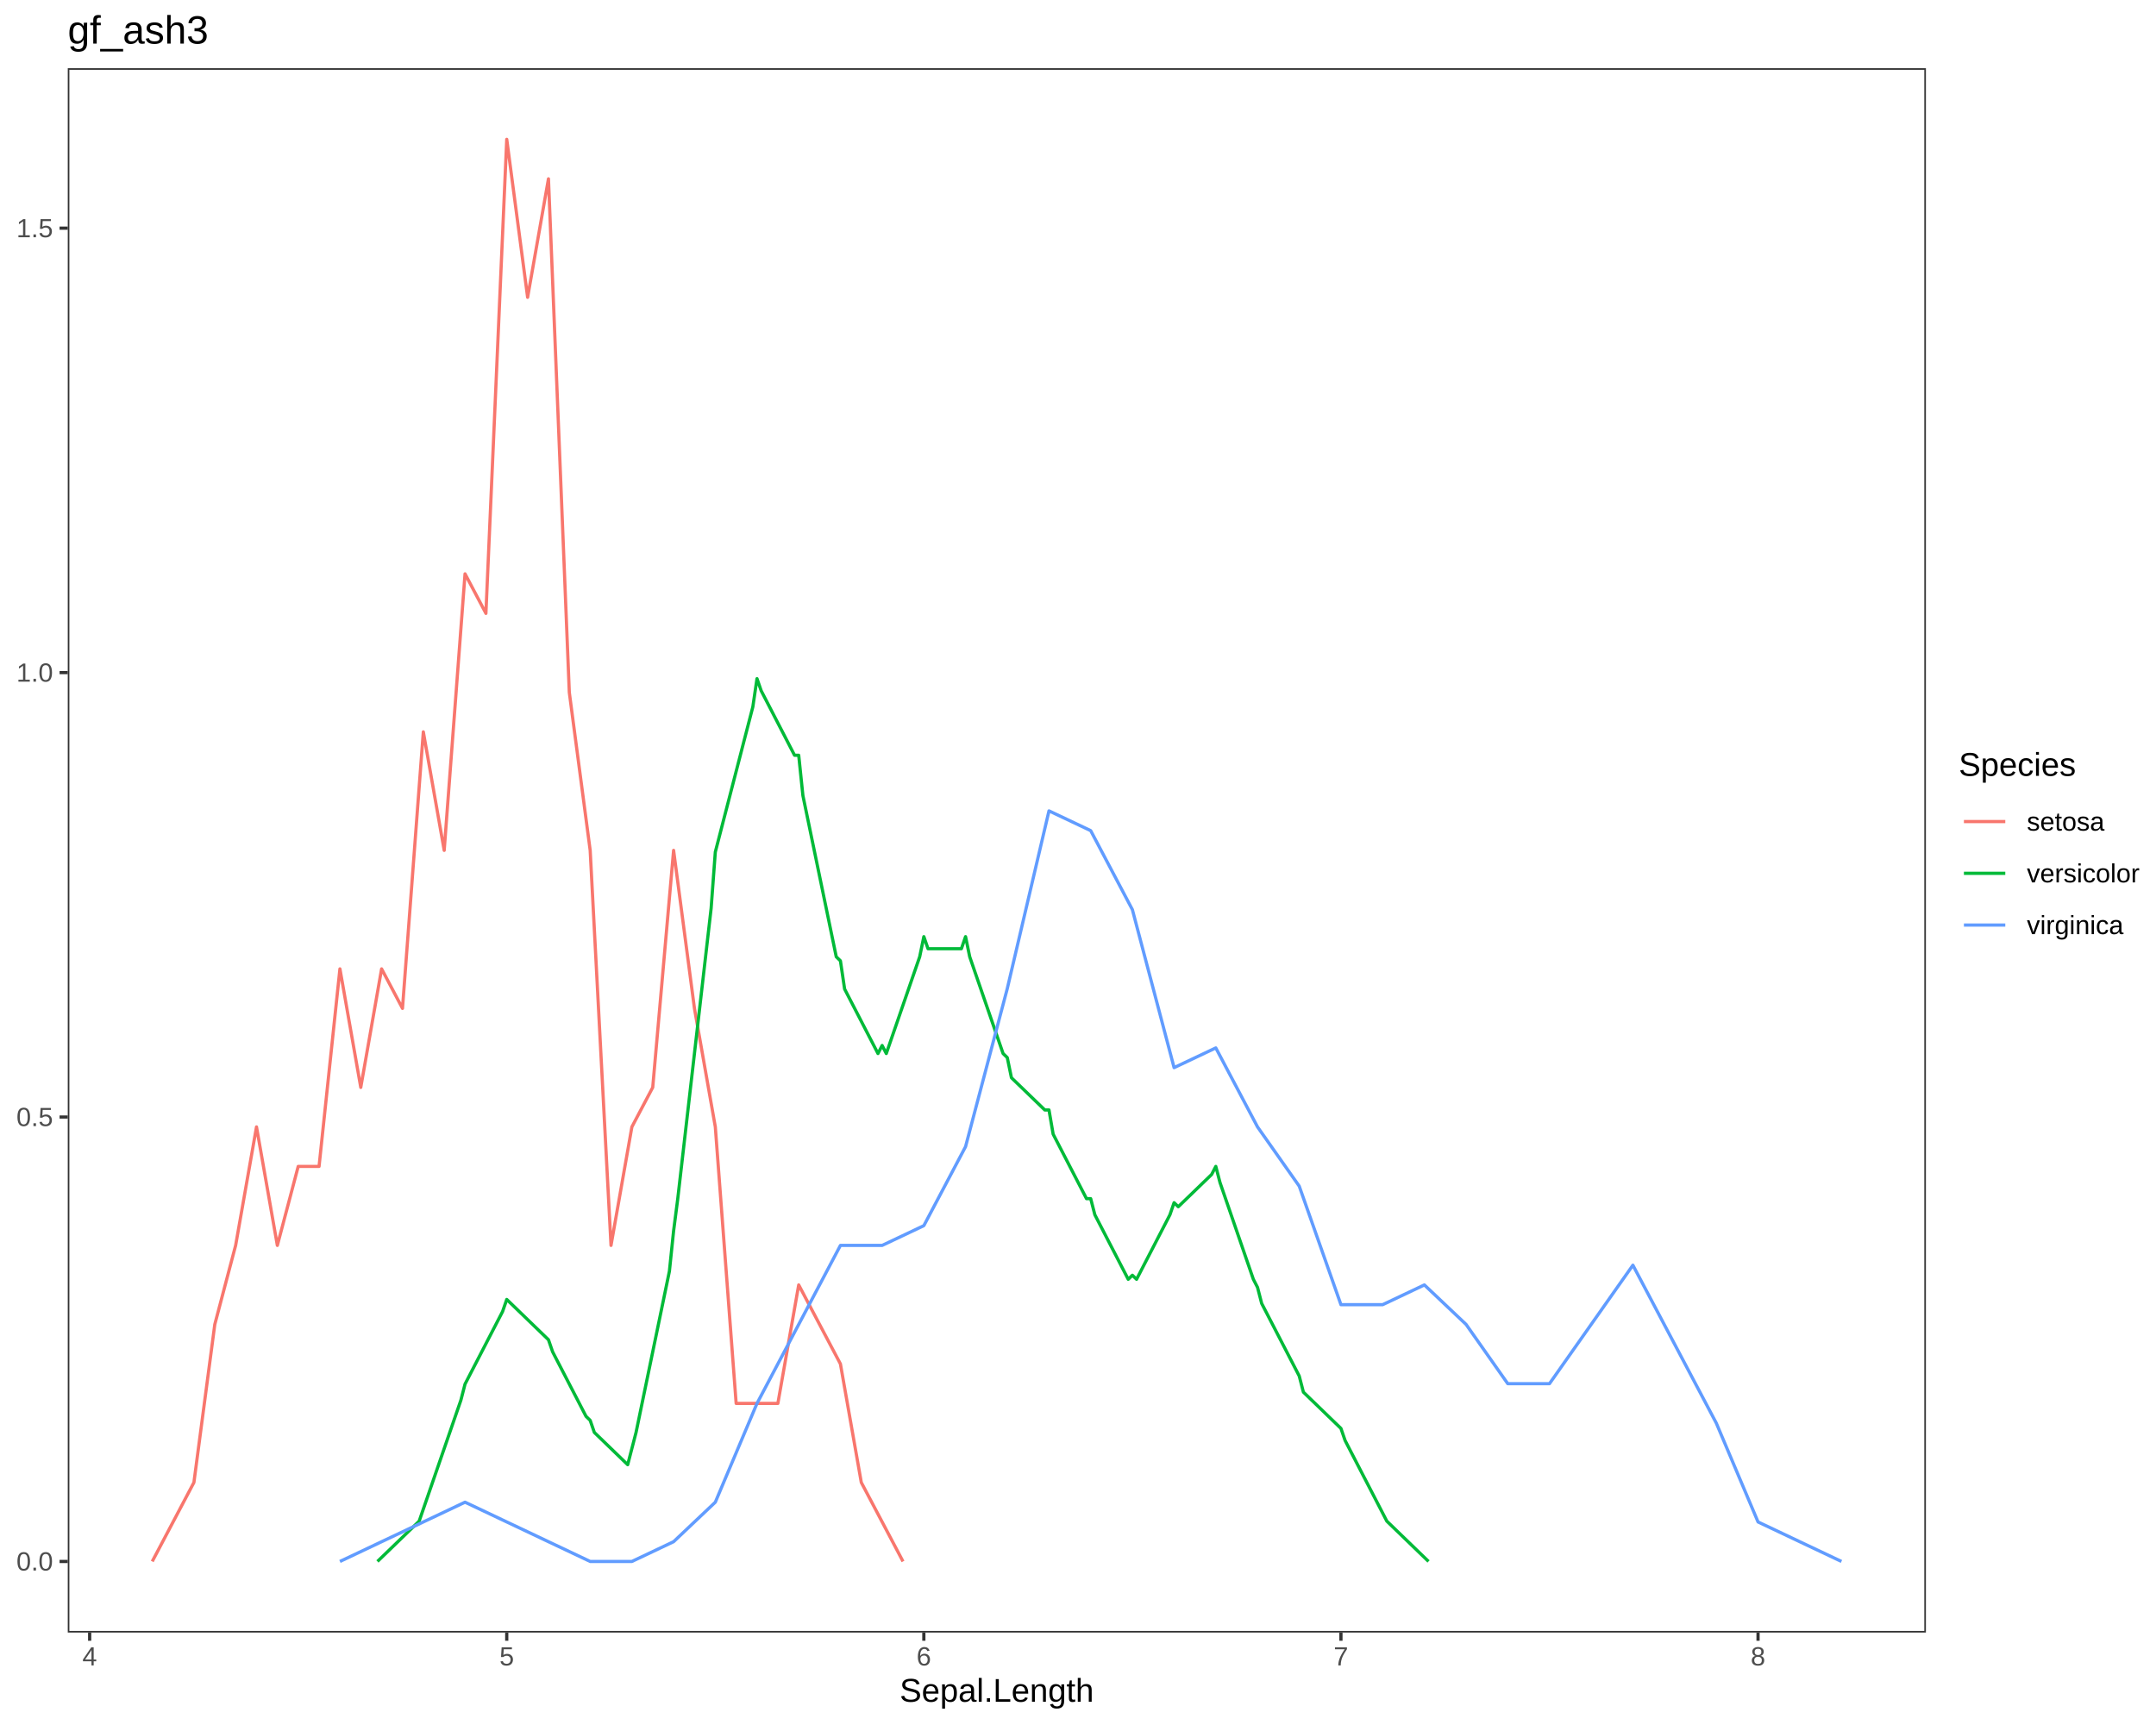
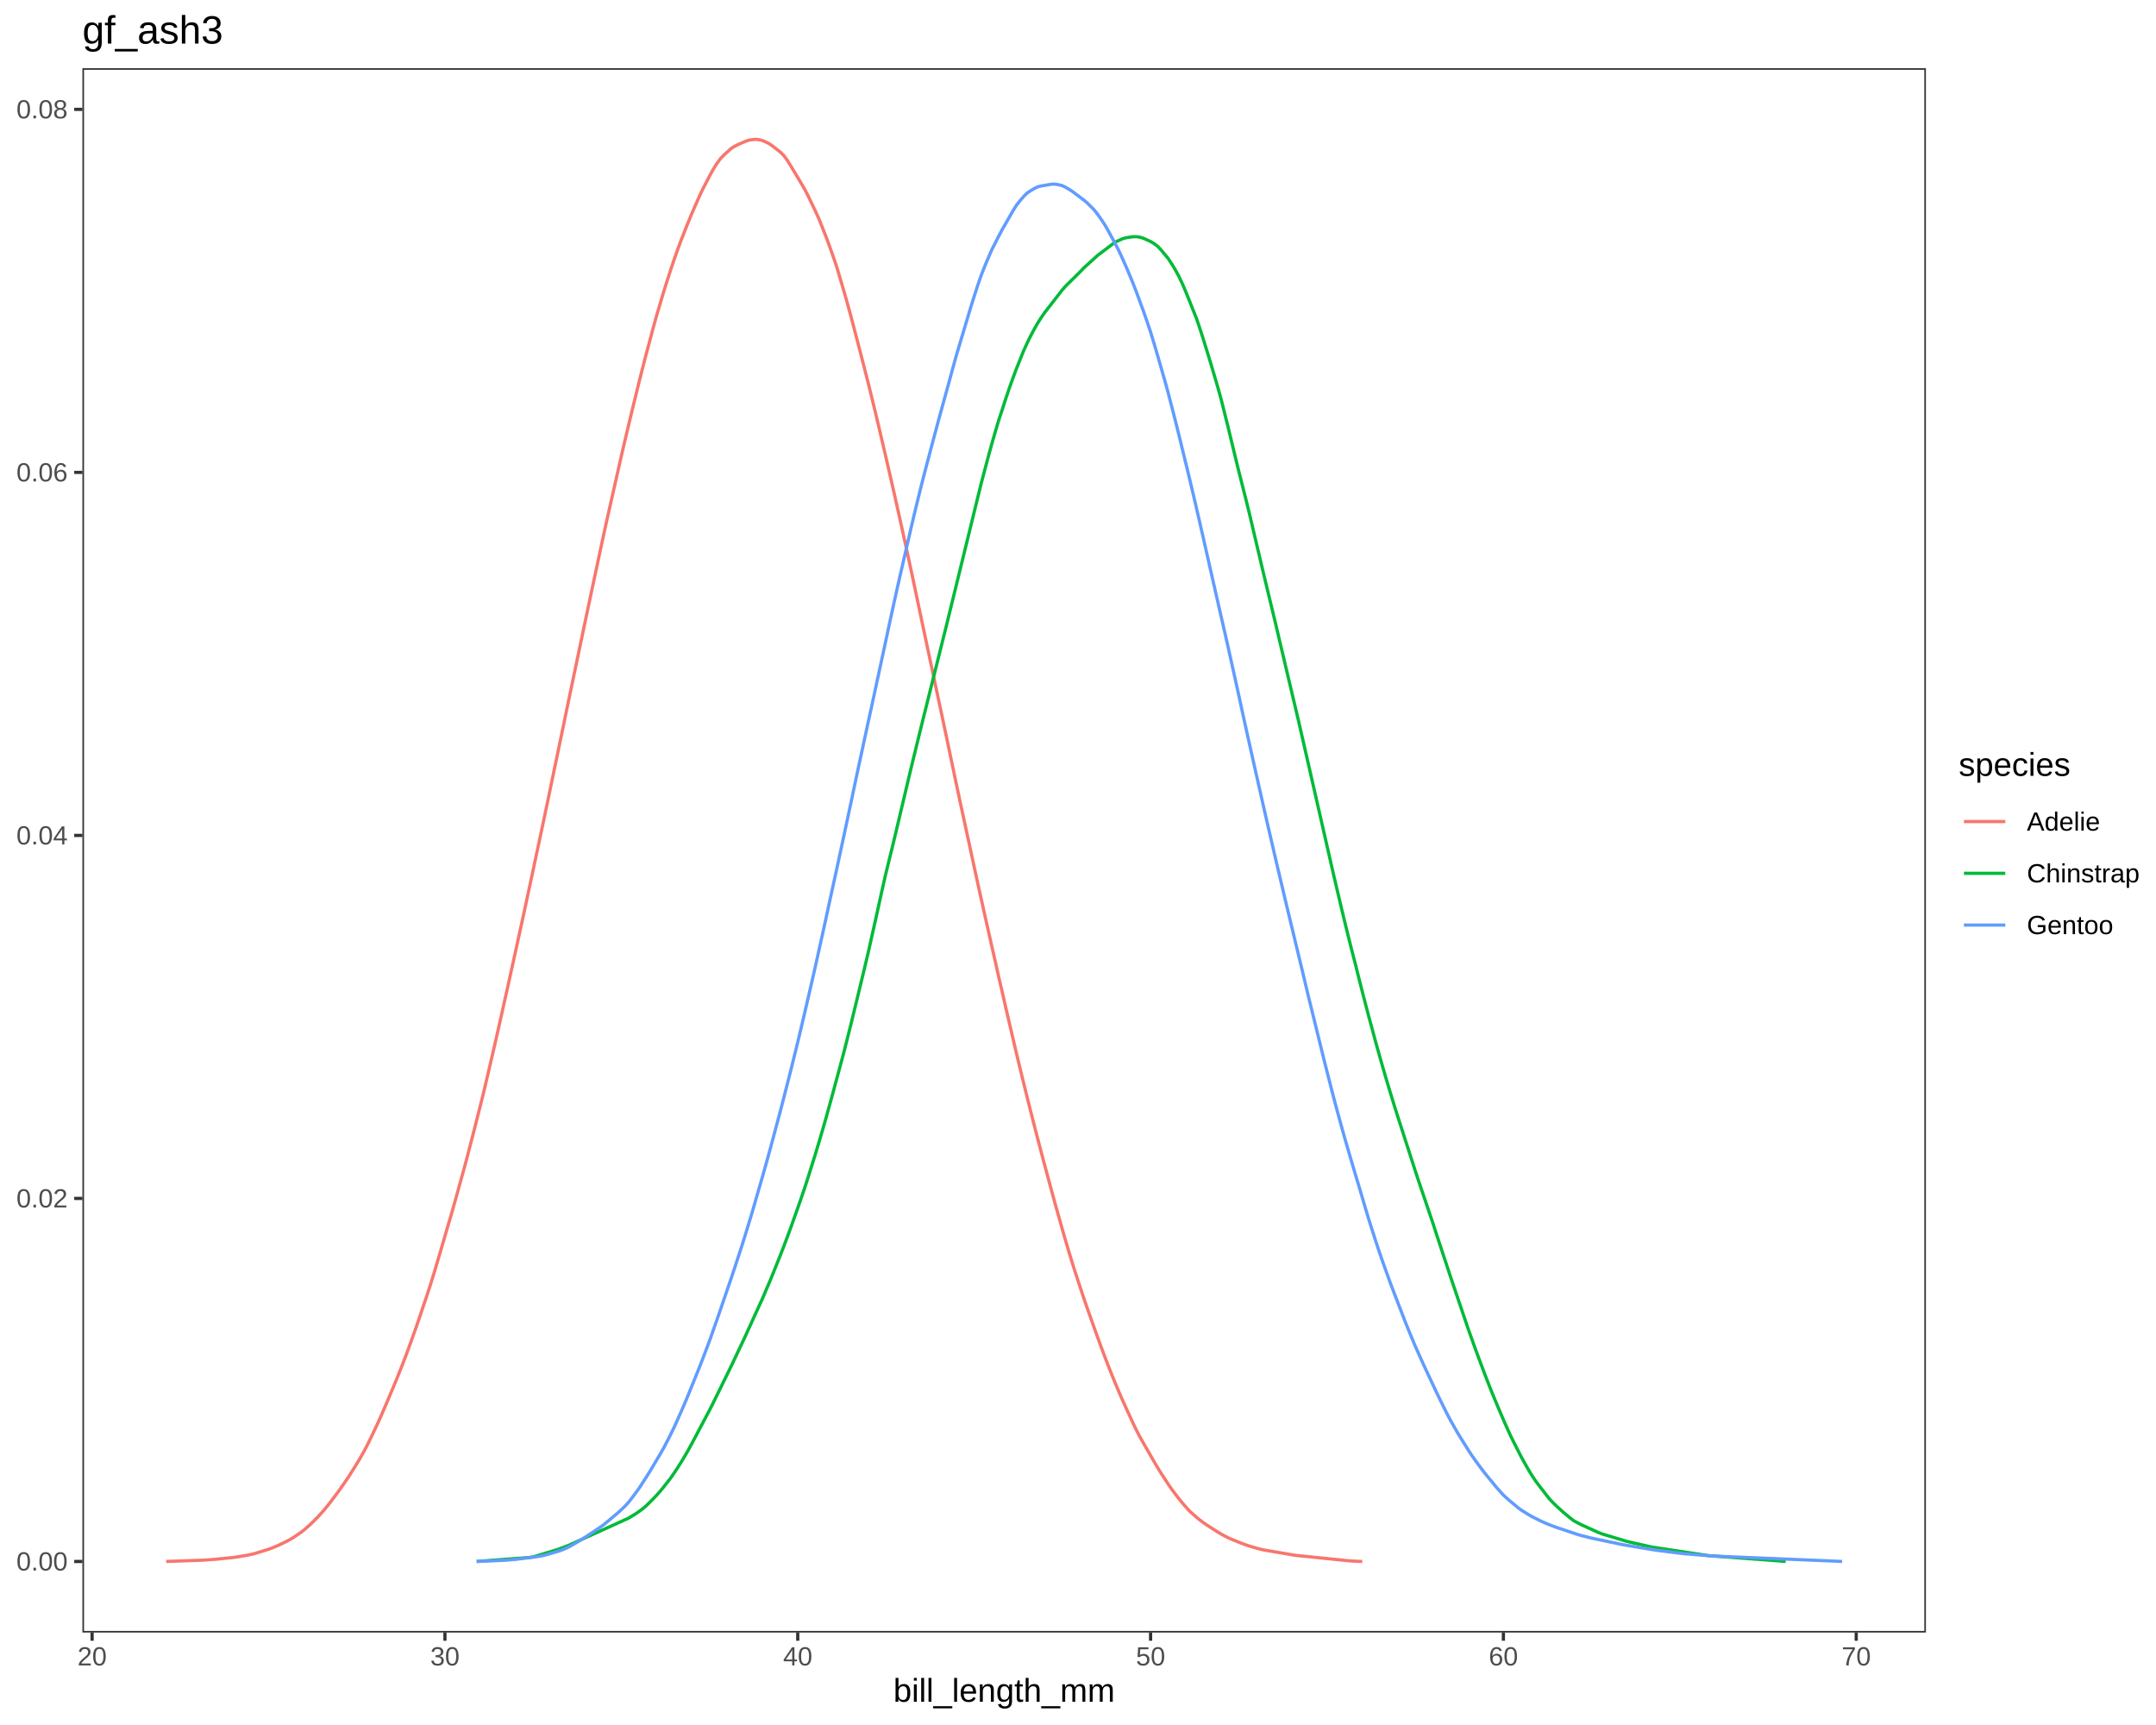
<svg xmlns="http://www.w3.org/2000/svg" viewBox="0 0 720.00 576.00">
  <defs>
    <style type="text/css">
    line, polyline, polygon, path, rect, circle {
      fill: none;
      stroke: #000000;
      stroke-linecap: round;
      stroke-linejoin: round;
      stroke-miterlimit: 10.00;
    }
  </style>
  </defs>
  <rect width="100%" height="100%" style="stroke: none; fill: #FFFFFF;" />
  <rect x="0.00" y="0.00" width="720.00" height="576.00" style="stroke-width: 1.07; stroke: #FFFFFF; fill: #FFFFFF;" />
  <defs>
-     <clipPath id="cpMjIuNjN8NjQzLjE2fDU0NS4xM3wyMi43Nw==">
-       <rect x="22.63" y="22.77" width="620.53" height="522.36" />
+     <clipPath id="cpMjcuNTJ8NjQzLjE2fDU0NS4xM3wyMi43Nw==">
+       <rect x="27.52" y="22.77" width="615.64" height="522.36" />
    </clipPath>
  </defs>
-   <rect x="22.63" y="22.77" width="620.53" height="522.36" style="stroke-width: 1.07; stroke: none; fill: #FFFFFF;" clip-path="url(#cpMjIuNjN8NjQzLjE2fDU0NS4xM3wyMi43Nw==)" />
-   <polyline points="50.84,521.39 64.76,495.01 71.73,442.24 78.69,415.86 85.66,376.29 92.62,415.86 92.62,415.86 99.59,389.48 106.55,389.48 106.55,389.48 113.52,323.52 120.48,363.10 120.48,363.10 127.44,323.52 134.41,336.71 141.37,244.38 148.34,283.95 148.34,283.95 155.30,191.61 162.27,204.81 162.27,204.81 169.23,46.52 176.20,99.28 176.20,99.28 183.16,59.71 190.12,231.19 190.12,231.19 197.09,283.95 204.05,415.86 211.02,376.29 217.98,363.10 217.98,363.10 224.95,283.95 231.91,336.71 238.88,376.29 245.84,468.62 245.84,468.62 259.77,468.62 259.77,468.62 266.73,429.05 280.66,455.43 287.63,495.01 301.56,521.39 " style="stroke-width: 1.07; stroke: #F8766D; stroke-linecap: butt;" clip-path="url(#cpMjIuNjN8NjQzLjE2fDU0NS4xM3wyMi43Nw==)" />
-   <polyline points="126.05,521.39 139.98,507.93 153.91,467.55 155.30,462.16 167.84,437.93 169.23,433.90 183.16,447.36 184.55,451.39 195.70,472.93 197.09,474.28 198.48,478.31 209.62,489.08 212.41,478.31 223.55,424.47 224.95,411.01 226.34,400.25 237.48,303.33 238.88,284.49 251.41,236.03 252.80,226.61 254.20,230.65 265.34,252.19 266.73,252.19 268.13,265.65 279.27,319.49 280.66,320.83 282.06,330.25 293.20,351.79 294.59,349.10 295.98,351.79 307.13,319.49 308.52,312.76 309.91,316.79 321.06,316.79 322.45,312.76 323.84,319.49 334.98,351.79 336.38,353.14 337.77,359.87 348.91,370.63 350.31,370.63 351.70,378.71 362.84,400.25 364.24,400.25 365.63,405.63 376.77,427.17 378.16,425.82 379.56,427.17 390.70,405.63 392.09,401.59 393.49,402.94 404.63,392.17 406.02,389.48 407.42,394.86 418.56,427.17 419.95,429.86 421.34,435.24 433.88,459.47 435.27,464.85 447.81,476.97 449.20,481.01 463.13,507.93 477.06,521.39 " style="stroke-width: 1.07; stroke: #00BA38; stroke-linecap: butt;" clip-path="url(#cpMjIuNjN8NjQzLjE2fDU0NS4xM3wyMi43Nw==)" />
-   <polyline points="113.52,521.39 155.30,501.60 197.09,521.39 211.02,521.39 224.95,514.79 238.88,501.60 252.80,468.62 252.80,468.62 266.73,442.24 280.66,415.86 294.59,415.86 294.59,415.86 308.52,409.26 322.45,382.88 322.45,382.88 336.38,330.12 350.31,270.76 364.24,277.36 364.24,277.36 378.16,303.74 392.09,356.50 392.09,356.50 406.02,349.91 419.95,376.29 433.88,396.07 447.81,435.65 461.74,435.65 461.74,435.65 475.67,429.05 489.60,442.24 503.52,462.03 503.52,462.03 517.45,462.03 531.38,442.24 531.38,442.24 545.31,422.46 573.17,475.22 573.17,475.22 587.10,508.20 614.96,521.39 " style="stroke-width: 1.07; stroke: #619CFF; stroke-linecap: butt;" clip-path="url(#cpMjIuNjN8NjQzLjE2fDU0NS4xM3wyMi43Nw==)" />
-   <rect x="22.63" y="22.77" width="620.53" height="522.36" style="stroke-width: 1.07; stroke: #333333;" clip-path="url(#cpMjIuNjN8NjQzLjE2fDU0NS4xM3wyMi43Nw==)" />
+   <rect x="27.52" y="22.77" width="615.64" height="522.36" style="stroke-width: 1.07; stroke: none; fill: #FFFFFF;" clip-path="url(#cpMjcuNTJ8NjQzLjE2fDU0NS4xM3wyMi43Nw==)" />
+   <polyline points="55.50,521.39 67.29,520.99 72.00,520.66 77.89,520.06 79.07,519.90 82.60,519.30 83.78,519.06 84.96,518.78 89.67,517.33 90.85,516.89 92.03,516.41 93.21,515.89 95.56,514.76 96.74,514.12 97.92,513.44 100.28,511.83 101.46,510.95 103.81,508.86 104.99,507.70 106.17,506.50 107.35,505.21 108.53,503.85 109.70,502.40 110.88,500.88 112.06,499.31 113.24,497.71 115.60,494.33 116.77,492.57 119.13,488.79 120.31,486.83 121.49,484.74 122.66,482.53 123.84,480.13 126.20,475.15 127.38,472.50 128.56,469.77 130.91,464.23 132.09,461.42 133.27,458.49 134.45,455.52 135.63,452.43 136.80,449.26 137.98,445.97 139.16,442.64 140.34,439.18 142.70,432.20 143.87,428.59 145.05,424.77 146.23,420.80 149.76,408.76 150.94,404.71 152.12,400.53 154.48,392.02 155.66,387.69 156.83,383.19 158.01,378.66 159.19,374.04 160.37,369.34 161.55,364.61 163.90,354.57 165.08,349.48 166.26,344.30 167.44,339.04 169.80,328.44 172.15,317.77 173.33,312.35 174.51,306.97 175.69,301.51 178.04,290.51 180.40,279.44 181.58,273.86 182.76,268.24 185.11,256.92 186.29,251.30 189.83,234.20 195.72,206.10 196.90,200.56 200.43,183.95 201.61,178.49 202.79,173.11 207.50,152.24 208.68,147.18 209.86,142.20 211.03,137.31 213.39,127.67 214.57,123.02 215.75,118.40 216.93,114.03 218.10,109.61 219.28,105.36 221.64,97.41 222.82,93.68 224.00,90.02 225.17,86.53 226.35,83.20 227.53,80.03 228.71,77.02 229.89,74.09 231.06,71.24 233.42,65.86 234.60,63.33 236.96,58.76 238.13,56.63 239.31,54.74 240.49,53.10 241.67,51.85 244.03,49.69 245.20,48.92 246.38,48.32 248.74,47.28 249.92,46.84 251.10,46.64 252.27,46.52 253.45,46.64 254.63,46.92 255.81,47.44 256.99,48.04 258.16,48.88 260.52,50.73 261.70,51.89 262.88,53.46 264.06,55.35 267.59,61.25 268.77,63.29 269.95,65.58 272.30,70.48 273.48,73.09 274.66,76.02 275.84,79.03 277.02,82.20 278.20,85.53 279.37,88.94 281.73,96.89 282.91,101.02 284.09,105.32 285.26,109.77 287.62,118.84 289.98,128.08 291.16,132.85 292.33,137.67 293.51,142.65 295.87,152.76 298.23,163.04 299.40,168.25 300.58,173.55 302.94,184.31 304.12,189.73 307.65,206.46 313.54,234.16 314.72,239.66 318.26,256.52 319.43,262.10 320.61,267.63 325.33,289.47 326.50,294.85 327.68,300.19 328.86,305.48 331.22,316.00 332.40,321.18 333.57,326.40 334.75,331.49 335.93,336.67 337.11,341.77 339.46,351.80 340.64,356.70 341.82,361.56 343.00,366.33 344.18,371.03 345.36,375.65 346.53,380.18 347.71,384.68 348.89,389.13 351.25,397.88 352.43,402.18 354.78,410.53 355.96,414.62 357.14,418.59 358.32,422.45 359.50,426.10 361.85,433.24 363.03,436.66 364.21,439.99 366.56,446.57 367.74,449.82 368.92,452.95 370.10,456.04 371.28,459.01 372.46,461.90 373.63,464.67 374.81,467.40 375.99,470.01 378.35,475.15 379.53,477.60 380.70,479.84 381.88,481.93 385.42,488.07 386.60,490.08 387.77,491.97 390.13,495.58 391.31,497.30 392.49,498.87 393.66,500.39 394.84,501.84 396.02,503.20 397.20,504.53 399.56,506.62 400.73,507.58 401.91,508.46 403.09,509.27 405.45,510.79 407.80,512.24 408.98,512.88 410.16,513.48 411.34,514.00 413.70,514.96 416.05,515.85 417.23,516.25 418.41,516.61 420.76,517.25 421.94,517.53 432.55,519.34 450.22,521.15 452.58,521.31 454.93,521.39 " style="stroke-width: 1.07; stroke: #F8766D; stroke-linecap: butt;" clip-path="url(#cpMjcuNTJ8NjQzLjE2fDU0NS4xM3wyMi43Nw==)" />
+   <polyline points="159.19,521.39 176.86,520.05 178.04,519.87 186.29,517.38 189.83,516.04 209.86,506.95 212.21,505.52 213.39,504.72 214.57,503.83 215.75,502.85 218.10,500.53 219.28,499.28 220.46,497.95 221.64,496.52 224.00,493.49 225.17,491.80 226.35,490.01 227.53,488.14 228.71,486.18 229.89,484.13 231.06,481.99 236.96,470.85 238.13,468.53 244.03,456.50 248.74,446.52 254.63,433.59 256.99,428.07 258.16,425.22 260.52,419.33 261.70,416.30 262.88,413.18 264.06,409.97 266.41,403.38 267.59,399.99 268.77,396.52 269.95,392.86 272.30,385.37 273.48,381.45 274.66,377.44 275.84,373.34 277.02,369.06 278.20,364.79 281.73,351.68 282.91,347.05 284.09,342.33 286.44,332.70 288.80,322.89 289.98,317.90 292.33,307.39 294.69,296.69 295.87,291.52 298.23,281.90 299.40,276.99 304.12,257.03 307.65,242.59 315.90,209.52 327.68,161.39 330.04,152.48 331.22,148.20 332.40,144.10 333.57,140.18 334.75,136.61 335.93,132.96 337.11,129.48 338.29,126.19 339.46,123.07 341.82,117.18 343.00,114.60 344.18,112.19 345.36,109.96 346.53,107.91 347.71,106.04 348.89,104.35 354.78,96.77 355.96,95.44 360.67,90.80 361.85,89.55 366.56,85.27 372.46,80.82 374.81,79.75 375.99,79.39 378.35,79.04 379.53,79.04 380.70,79.21 381.88,79.57 384.24,80.64 385.42,81.35 386.60,82.24 387.77,83.49 390.13,86.34 391.31,88.13 392.49,90.09 393.66,92.23 394.84,94.72 396.02,97.49 399.56,106.31 400.73,109.79 401.91,113.44 404.27,121.10 406.63,129.13 407.80,133.32 410.16,142.76 412.52,152.57 413.70,157.38 416.05,166.65 417.23,171.46 421.94,191.43 425.48,206.13 433.73,241.07 445.51,292.77 447.86,302.75 449.04,307.65 450.22,312.47 451.40,317.19 452.58,321.74 453.76,326.46 454.93,331.09 456.11,335.64 457.29,340.10 459.65,348.83 460.83,353.02 462.00,357.12 463.18,361.13 464.36,365.05 465.54,368.89 466.72,372.63 472.61,390.90 473.79,394.47 478.50,408.37 479.68,412.02 484.39,426.29 490.28,443.67 492.64,450.26 493.82,453.47 496.17,459.71 497.35,462.74 498.53,465.68 499.71,468.53 502.06,474.06 503.24,476.73 504.42,479.32 505.60,481.72 507.96,486.36 509.13,488.50 510.31,490.55 511.49,492.51 512.67,494.29 513.85,495.90 517.38,500.44 518.56,501.69 519.74,502.85 522.10,504.99 524.45,506.95 525.63,507.84 527.99,509.09 533.88,511.76 535.06,512.21 543.30,514.70 551.55,516.57 570.40,519.43 596.33,521.39 " style="stroke-width: 1.07; stroke: #00BA38; stroke-linecap: butt;" clip-path="url(#cpMjcuNTJ8NjQzLjE2fDU0NS4xM3wyMi43Nw==)" />
+   <polyline points="159.19,521.39 168.62,520.99 172.15,520.70 179.22,519.81 180.40,519.61 181.58,519.37 182.76,519.07 186.29,518.04 187.47,517.64 188.65,517.15 189.83,516.61 191.00,515.97 193.36,514.59 195.72,513.11 200.43,509.96 201.61,509.12 206.32,505.18 207.50,504.09 208.68,502.96 209.86,501.68 211.03,500.20 212.21,498.62 213.39,497.00 215.75,493.35 216.93,491.48 220.46,485.56 221.64,483.49 222.82,481.23 224.00,478.91 225.17,476.50 226.35,473.89 227.53,471.22 228.71,468.51 229.89,465.66 233.42,456.94 234.60,453.93 235.78,450.83 236.96,447.67 238.13,444.37 239.31,441.02 240.49,437.62 244.03,427.27 245.20,423.77 247.56,416.58 248.74,412.83 249.92,408.99 251.10,405.10 252.27,401.06 254.63,392.88 255.81,388.74 256.99,384.45 258.16,380.12 259.34,375.73 260.52,371.30 261.70,366.76 264.06,357.50 265.23,352.77 266.41,347.99 267.59,343.01 268.77,337.99 271.13,327.83 272.30,322.66 274.66,312.02 275.84,306.65 277.02,301.18 279.37,290.43 281.73,279.50 284.09,268.46 286.44,257.32 289.98,240.91 291.16,235.54 292.33,230.12 295.87,213.71 297.05,208.19 298.23,202.77 299.40,197.45 300.58,192.23 304.12,176.86 305.30,171.83 306.47,167.00 307.65,162.22 308.83,157.64 311.19,148.67 313.54,139.90 317.08,127.04 318.26,122.70 319.43,118.47 324.15,102.70 325.33,98.95 326.50,95.31 327.68,91.91 328.86,88.90 330.04,86.09 331.22,83.38 333.57,78.75 334.75,76.53 335.93,74.51 338.29,70.37 339.46,68.50 340.64,67.02 341.82,65.64 343.00,64.46 344.18,63.67 345.36,62.98 346.53,62.39 347.71,62.09 351.25,61.50 352.43,61.50 353.60,61.70 354.78,62.00 355.96,62.59 357.14,63.28 358.32,64.07 361.85,66.73 363.03,67.71 365.39,70.08 366.56,71.56 367.74,73.23 368.92,75.00 370.10,77.07 372.46,81.41 373.63,83.68 374.81,86.24 375.99,88.90 377.17,91.66 378.35,94.52 379.53,97.57 381.88,103.98 383.06,107.38 384.24,110.88 385.42,114.77 386.60,118.76 388.95,126.94 390.13,131.23 392.49,140.39 393.66,145.07 394.84,149.95 397.20,159.61 399.56,169.66 401.91,179.91 404.27,190.36 407.80,205.88 408.98,211.00 410.16,216.23 413.70,232.19 414.87,237.61 416.05,242.98 417.23,248.30 418.41,253.58 421.94,269.25 423.12,274.42 424.30,279.50 425.48,284.62 426.66,289.65 429.01,299.60 431.37,309.46 434.90,324.09 436.08,329.07 437.26,333.99 441.97,353.11 443.15,357.79 444.33,362.43 445.51,367.01 446.69,371.39 447.86,375.68 449.04,379.92 451.40,388.00 452.58,391.99 453.76,395.88 456.11,403.87 457.29,407.76 458.47,411.45 459.65,415.10 460.83,418.65 462.00,422.00 463.18,425.30 464.36,428.55 465.54,431.66 469.07,440.82 470.25,443.78 471.43,446.64 472.61,449.45 473.79,452.11 474.96,454.72 476.14,457.28 479.68,464.82 480.86,467.28 483.21,472.01 484.39,474.23 485.57,476.35 486.75,478.42 487.93,480.34 490.28,484.09 491.46,485.91 492.64,487.58 493.82,489.21 495.00,490.79 496.17,492.31 497.35,493.74 499.71,496.60 500.89,497.93 502.06,499.21 503.24,500.30 504.42,501.33 506.78,503.30 507.96,504.19 510.31,505.67 511.49,506.36 515.03,508.13 517.38,509.12 519.74,510.00 526.81,512.37 527.99,512.71 531.52,513.60 542.13,515.82 552.73,517.59 562.16,518.78 571.58,519.56 615.18,521.39 " style="stroke-width: 1.07; stroke: #619CFF; stroke-linecap: butt;" clip-path="url(#cpMjcuNTJ8NjQzLjE2fDU0NS4xM3wyMi43Nw==)" />
+   <rect x="27.52" y="22.77" width="615.64" height="522.36" style="stroke-width: 1.07; stroke: #333333;" clip-path="url(#cpMjcuNTJ8NjQzLjE2fDU0NS4xM3wyMi43Nw==)" />
  <defs>
    <clipPath id="cpMC4wMHw3MjAuMDB8NTc2LjAwfDAuMDA=">
      <rect x="0.00" y="0.00" width="720.00" height="576.00" />
    </clipPath>
  </defs>
  <g clip-path="url(#cpMC4wMHw3MjAuMDB8NTc2LjAwfDAuMDA=)">
-     <text x="5.48" y="524.41" style="font-size: 8.80px; fill: #4D4D4D; font-family: Liberation Sans;" textLength="12.22px" lengthAdjust="spacingAndGlyphs">0.0</text>
+     <text x="5.48" y="524.41" style="font-size: 8.80px; fill: #4D4D4D; font-family: Liberation Sans;" textLength="17.11px" lengthAdjust="spacingAndGlyphs">0.00</text>
  </g>
  <g clip-path="url(#cpMC4wMHw3MjAuMDB8NTc2LjAwfDAuMDA=)">
-     <text x="5.48" y="376.01" style="font-size: 8.80px; fill: #4D4D4D; font-family: Liberation Sans;" textLength="12.22px" lengthAdjust="spacingAndGlyphs">0.5</text>
+     <text x="5.48" y="403.19" style="font-size: 8.80px; fill: #4D4D4D; font-family: Liberation Sans;" textLength="17.11px" lengthAdjust="spacingAndGlyphs">0.02</text>
  </g>
  <g clip-path="url(#cpMC4wMHw3MjAuMDB8NTc2LjAwfDAuMDA=)">
-     <text x="5.48" y="227.62" style="font-size: 8.80px; fill: #4D4D4D; font-family: Liberation Sans;" textLength="12.22px" lengthAdjust="spacingAndGlyphs">1.0</text>
+     <text x="5.48" y="281.98" style="font-size: 8.80px; fill: #4D4D4D; font-family: Liberation Sans;" textLength="17.11px" lengthAdjust="spacingAndGlyphs">0.04</text>
  </g>
  <g clip-path="url(#cpMC4wMHw3MjAuMDB8NTc2LjAwfDAuMDA=)">
-     <text x="5.48" y="79.22" style="font-size: 8.80px; fill: #4D4D4D; font-family: Liberation Sans;" textLength="12.22px" lengthAdjust="spacingAndGlyphs">1.5</text>
-   </g>
-   <polyline points="19.89,521.39 22.63,521.39 " style="stroke-width: 1.07; stroke: #333333; stroke-linecap: butt;" clip-path="url(#cpMC4wMHw3MjAuMDB8NTc2LjAwfDAuMDA=)" />
-   <polyline points="19.89,372.99 22.63,372.99 " style="stroke-width: 1.07; stroke: #333333; stroke-linecap: butt;" clip-path="url(#cpMC4wMHw3MjAuMDB8NTc2LjAwfDAuMDA=)" />
-   <polyline points="19.89,224.59 22.63,224.59 " style="stroke-width: 1.07; stroke: #333333; stroke-linecap: butt;" clip-path="url(#cpMC4wMHw3MjAuMDB8NTc2LjAwfDAuMDA=)" />
-   <polyline points="19.89,76.19 22.63,76.19 " style="stroke-width: 1.07; stroke: #333333; stroke-linecap: butt;" clip-path="url(#cpMC4wMHw3MjAuMDB8NTc2LjAwfDAuMDA=)" />
-   <polyline points="29.94,547.87 29.94,545.13 " style="stroke-width: 1.07; stroke: #333333; stroke-linecap: butt;" clip-path="url(#cpMC4wMHw3MjAuMDB8NTc2LjAwfDAuMDA=)" />
-   <polyline points="169.23,547.87 169.23,545.13 " style="stroke-width: 1.07; stroke: #333333; stroke-linecap: butt;" clip-path="url(#cpMC4wMHw3MjAuMDB8NTc2LjAwfDAuMDA=)" />
-   <polyline points="308.52,547.87 308.52,545.13 " style="stroke-width: 1.07; stroke: #333333; stroke-linecap: butt;" clip-path="url(#cpMC4wMHw3MjAuMDB8NTc2LjAwfDAuMDA=)" />
-   <polyline points="447.81,547.87 447.81,545.13 " style="stroke-width: 1.07; stroke: #333333; stroke-linecap: butt;" clip-path="url(#cpMC4wMHw3MjAuMDB8NTc2LjAwfDAuMDA=)" />
-   <polyline points="587.10,547.87 587.10,545.13 " style="stroke-width: 1.07; stroke: #333333; stroke-linecap: butt;" clip-path="url(#cpMC4wMHw3MjAuMDB8NTc2LjAwfDAuMDA=)" />
-   <g clip-path="url(#cpMC4wMHw3MjAuMDB8NTc2LjAwfDAuMDA=)">
-     <text x="27.50" y="556.11" style="font-size: 8.80px; fill: #4D4D4D; font-family: Liberation Sans;" textLength="4.89px" lengthAdjust="spacingAndGlyphs">4</text>
+     <text x="5.48" y="160.76" style="font-size: 8.80px; fill: #4D4D4D; font-family: Liberation Sans;" textLength="17.11px" lengthAdjust="spacingAndGlyphs">0.06</text>
  </g>
  <g clip-path="url(#cpMC4wMHw3MjAuMDB8NTc2LjAwfDAuMDA=)">
-     <text x="166.79" y="556.11" style="font-size: 8.80px; fill: #4D4D4D; font-family: Liberation Sans;" textLength="4.89px" lengthAdjust="spacingAndGlyphs">5</text>
+     <text x="5.48" y="39.54" style="font-size: 8.80px; fill: #4D4D4D; font-family: Liberation Sans;" textLength="17.11px" lengthAdjust="spacingAndGlyphs">0.08</text>
+   </g>
+   <polyline points="24.78,521.39 27.52,521.39 " style="stroke-width: 1.07; stroke: #333333; stroke-linecap: butt;" clip-path="url(#cpMC4wMHw3MjAuMDB8NTc2LjAwfDAuMDA=)" />
+   <polyline points="24.78,400.17 27.52,400.17 " style="stroke-width: 1.07; stroke: #333333; stroke-linecap: butt;" clip-path="url(#cpMC4wMHw3MjAuMDB8NTc2LjAwfDAuMDA=)" />
+   <polyline points="24.78,278.95 27.52,278.95 " style="stroke-width: 1.07; stroke: #333333; stroke-linecap: butt;" clip-path="url(#cpMC4wMHw3MjAuMDB8NTc2LjAwfDAuMDA=)" />
+   <polyline points="24.78,157.74 27.52,157.74 " style="stroke-width: 1.07; stroke: #333333; stroke-linecap: butt;" clip-path="url(#cpMC4wMHw3MjAuMDB8NTc2LjAwfDAuMDA=)" />
+   <polyline points="24.78,36.52 27.52,36.52 " style="stroke-width: 1.07; stroke: #333333; stroke-linecap: butt;" clip-path="url(#cpMC4wMHw3MjAuMDB8NTc2LjAwfDAuMDA=)" />
+   <polyline points="30.76,547.87 30.76,545.13 " style="stroke-width: 1.07; stroke: #333333; stroke-linecap: butt;" clip-path="url(#cpMC4wMHw3MjAuMDB8NTc2LjAwfDAuMDA=)" />
+   <polyline points="148.59,547.87 148.59,545.13 " style="stroke-width: 1.07; stroke: #333333; stroke-linecap: butt;" clip-path="url(#cpMC4wMHw3MjAuMDB8NTc2LjAwfDAuMDA=)" />
+   <polyline points="266.41,547.87 266.41,545.13 " style="stroke-width: 1.07; stroke: #333333; stroke-linecap: butt;" clip-path="url(#cpMC4wMHw3MjAuMDB8NTc2LjAwfDAuMDA=)" />
+   <polyline points="384.24,547.87 384.24,545.13 " style="stroke-width: 1.07; stroke: #333333; stroke-linecap: butt;" clip-path="url(#cpMC4wMHw3MjAuMDB8NTc2LjAwfDAuMDA=)" />
+   <polyline points="502.06,547.87 502.06,545.13 " style="stroke-width: 1.07; stroke: #333333; stroke-linecap: butt;" clip-path="url(#cpMC4wMHw3MjAuMDB8NTc2LjAwfDAuMDA=)" />
+   <polyline points="619.89,547.87 619.89,545.13 " style="stroke-width: 1.07; stroke: #333333; stroke-linecap: butt;" clip-path="url(#cpMC4wMHw3MjAuMDB8NTc2LjAwfDAuMDA=)" />
+   <g clip-path="url(#cpMC4wMHw3MjAuMDB8NTc2LjAwfDAuMDA=)">
+     <text x="25.87" y="556.11" style="font-size: 8.80px; fill: #4D4D4D; font-family: Liberation Sans;" textLength="9.78px" lengthAdjust="spacingAndGlyphs">20</text>
  </g>
  <g clip-path="url(#cpMC4wMHw3MjAuMDB8NTc2LjAwfDAuMDA=)">
-     <text x="306.07" y="556.11" style="font-size: 8.80px; fill: #4D4D4D; font-family: Liberation Sans;" textLength="4.89px" lengthAdjust="spacingAndGlyphs">6</text>
+     <text x="143.70" y="556.11" style="font-size: 8.80px; fill: #4D4D4D; font-family: Liberation Sans;" textLength="9.78px" lengthAdjust="spacingAndGlyphs">30</text>
  </g>
  <g clip-path="url(#cpMC4wMHw3MjAuMDB8NTc2LjAwfDAuMDA=)">
-     <text x="445.36" y="556.11" style="font-size: 8.80px; fill: #4D4D4D; font-family: Liberation Sans;" textLength="4.89px" lengthAdjust="spacingAndGlyphs">7</text>
+     <text x="261.52" y="556.11" style="font-size: 8.80px; fill: #4D4D4D; font-family: Liberation Sans;" textLength="9.78px" lengthAdjust="spacingAndGlyphs">40</text>
  </g>
  <g clip-path="url(#cpMC4wMHw3MjAuMDB8NTc2LjAwfDAuMDA=)">
-     <text x="584.65" y="556.11" style="font-size: 8.80px; fill: #4D4D4D; font-family: Liberation Sans;" textLength="4.89px" lengthAdjust="spacingAndGlyphs">8</text>
+     <text x="379.35" y="556.11" style="font-size: 8.80px; fill: #4D4D4D; font-family: Liberation Sans;" textLength="9.78px" lengthAdjust="spacingAndGlyphs">50</text>
  </g>
  <g clip-path="url(#cpMC4wMHw3MjAuMDB8NTc2LjAwfDAuMDA=)">
-     <text x="300.44" y="568.24" style="font-size: 11.00px; font-family: Liberation Sans;" textLength="64.91px" lengthAdjust="spacingAndGlyphs">Sepal.Length</text>
+     <text x="497.17" y="556.11" style="font-size: 8.80px; fill: #4D4D4D; font-family: Liberation Sans;" textLength="9.78px" lengthAdjust="spacingAndGlyphs">60</text>
+   </g>
+   <g clip-path="url(#cpMC4wMHw3MjAuMDB8NTc2LjAwfDAuMDA=)">
+     <text x="615.00" y="556.11" style="font-size: 8.80px; fill: #4D4D4D; font-family: Liberation Sans;" textLength="9.78px" lengthAdjust="spacingAndGlyphs">70</text>
+   </g>
+   <g clip-path="url(#cpMC4wMHw3MjAuMDB8NTc2LjAwfDAuMDA=)">
+     <text x="298.34" y="568.24" style="font-size: 11.00px; font-family: Liberation Sans;" textLength="74.00px" lengthAdjust="spacingAndGlyphs">bill_length_mm</text>
  </g>
  <rect x="654.12" y="250.37" width="60.40" height="67.16" style="stroke-width: 1.07; stroke: none; fill: #FFFFFF;" clip-path="url(#cpMC4wMHw3MjAuMDB8NTc2LjAwfDAuMDA=)" />
  <g clip-path="url(#cpMC4wMHw3MjAuMDB8NTc2LjAwfDAuMDA=)">
-     <text x="654.12" y="259.07" style="font-size: 11.00px; font-family: Liberation Sans;" textLength="39.16px" lengthAdjust="spacingAndGlyphs">Species</text>
+     <text x="654.12" y="259.07" style="font-size: 11.00px; font-family: Liberation Sans;" textLength="37.31px" lengthAdjust="spacingAndGlyphs">species</text>
  </g>
  <rect x="654.12" y="265.69" width="17.28" height="17.28" style="stroke-width: 1.07; stroke: none; fill: #FFFFFF;" clip-path="url(#cpMC4wMHw3MjAuMDB8NTc2LjAwfDAuMDA=)" />
  <line x1="655.85" y1="274.33" x2="669.67" y2="274.33" style="stroke-width: 1.07; stroke: #F8766D; stroke-linecap: butt;" clip-path="url(#cpMC4wMHw3MjAuMDB8NTc2LjAwfDAuMDA=)" />
  <rect x="654.12" y="282.97" width="17.28" height="17.28" style="stroke-width: 1.07; stroke: none; fill: #FFFFFF;" clip-path="url(#cpMC4wMHw3MjAuMDB8NTc2LjAwfDAuMDA=)" />
  <line x1="655.85" y1="291.61" x2="669.67" y2="291.61" style="stroke-width: 1.07; stroke: #00BA38; stroke-linecap: butt;" clip-path="url(#cpMC4wMHw3MjAuMDB8NTc2LjAwfDAuMDA=)" />
  <rect x="654.12" y="300.25" width="17.28" height="17.28" style="stroke-width: 1.07; stroke: none; fill: #FFFFFF;" clip-path="url(#cpMC4wMHw3MjAuMDB8NTc2LjAwfDAuMDA=)" />
  <line x1="655.85" y1="308.89" x2="669.67" y2="308.89" style="stroke-width: 1.07; stroke: #619CFF; stroke-linecap: butt;" clip-path="url(#cpMC4wMHw3MjAuMDB8NTc2LjAwfDAuMDA=)" />
  <g clip-path="url(#cpMC4wMHw3MjAuMDB8NTc2LjAwfDAuMDA=)">
-     <text x="676.88" y="277.36" style="font-size: 8.80px; font-family: Liberation Sans;" textLength="25.92px" lengthAdjust="spacingAndGlyphs">setosa</text>
+     <text x="676.88" y="277.36" style="font-size: 8.80px; font-family: Liberation Sans;" textLength="24.45px" lengthAdjust="spacingAndGlyphs">Adelie</text>
  </g>
  <g clip-path="url(#cpMC4wMHw3MjAuMDB8NTc2LjAwfDAuMDA=)">
-     <text x="676.88" y="294.64" style="font-size: 8.80px; font-family: Liberation Sans;" textLength="37.64px" lengthAdjust="spacingAndGlyphs">versicolor</text>
+     <text x="676.88" y="294.64" style="font-size: 8.80px; font-family: Liberation Sans;" textLength="37.64px" lengthAdjust="spacingAndGlyphs">Chinstrap</text>
  </g>
  <g clip-path="url(#cpMC4wMHw3MjAuMDB8NTc2LjAwfDAuMDA=)">
-     <text x="676.88" y="311.92" style="font-size: 8.80px; font-family: Liberation Sans;" textLength="32.27px" lengthAdjust="spacingAndGlyphs">virginica</text>
+     <text x="676.88" y="311.92" style="font-size: 8.80px; font-family: Liberation Sans;" textLength="28.84px" lengthAdjust="spacingAndGlyphs">Gentoo</text>
  </g>
  <g clip-path="url(#cpMC4wMHw3MjAuMDB8NTc2LjAwfDAuMDA=)">
-     <text x="22.63" y="14.56" style="font-size: 13.20px; font-family: Liberation Sans;" textLength="46.89px" lengthAdjust="spacingAndGlyphs">gf_ash3</text>
+     <text x="27.52" y="14.56" style="font-size: 13.20px; font-family: Liberation Sans;" textLength="46.89px" lengthAdjust="spacingAndGlyphs">gf_ash3</text>
  </g>
</svg>
